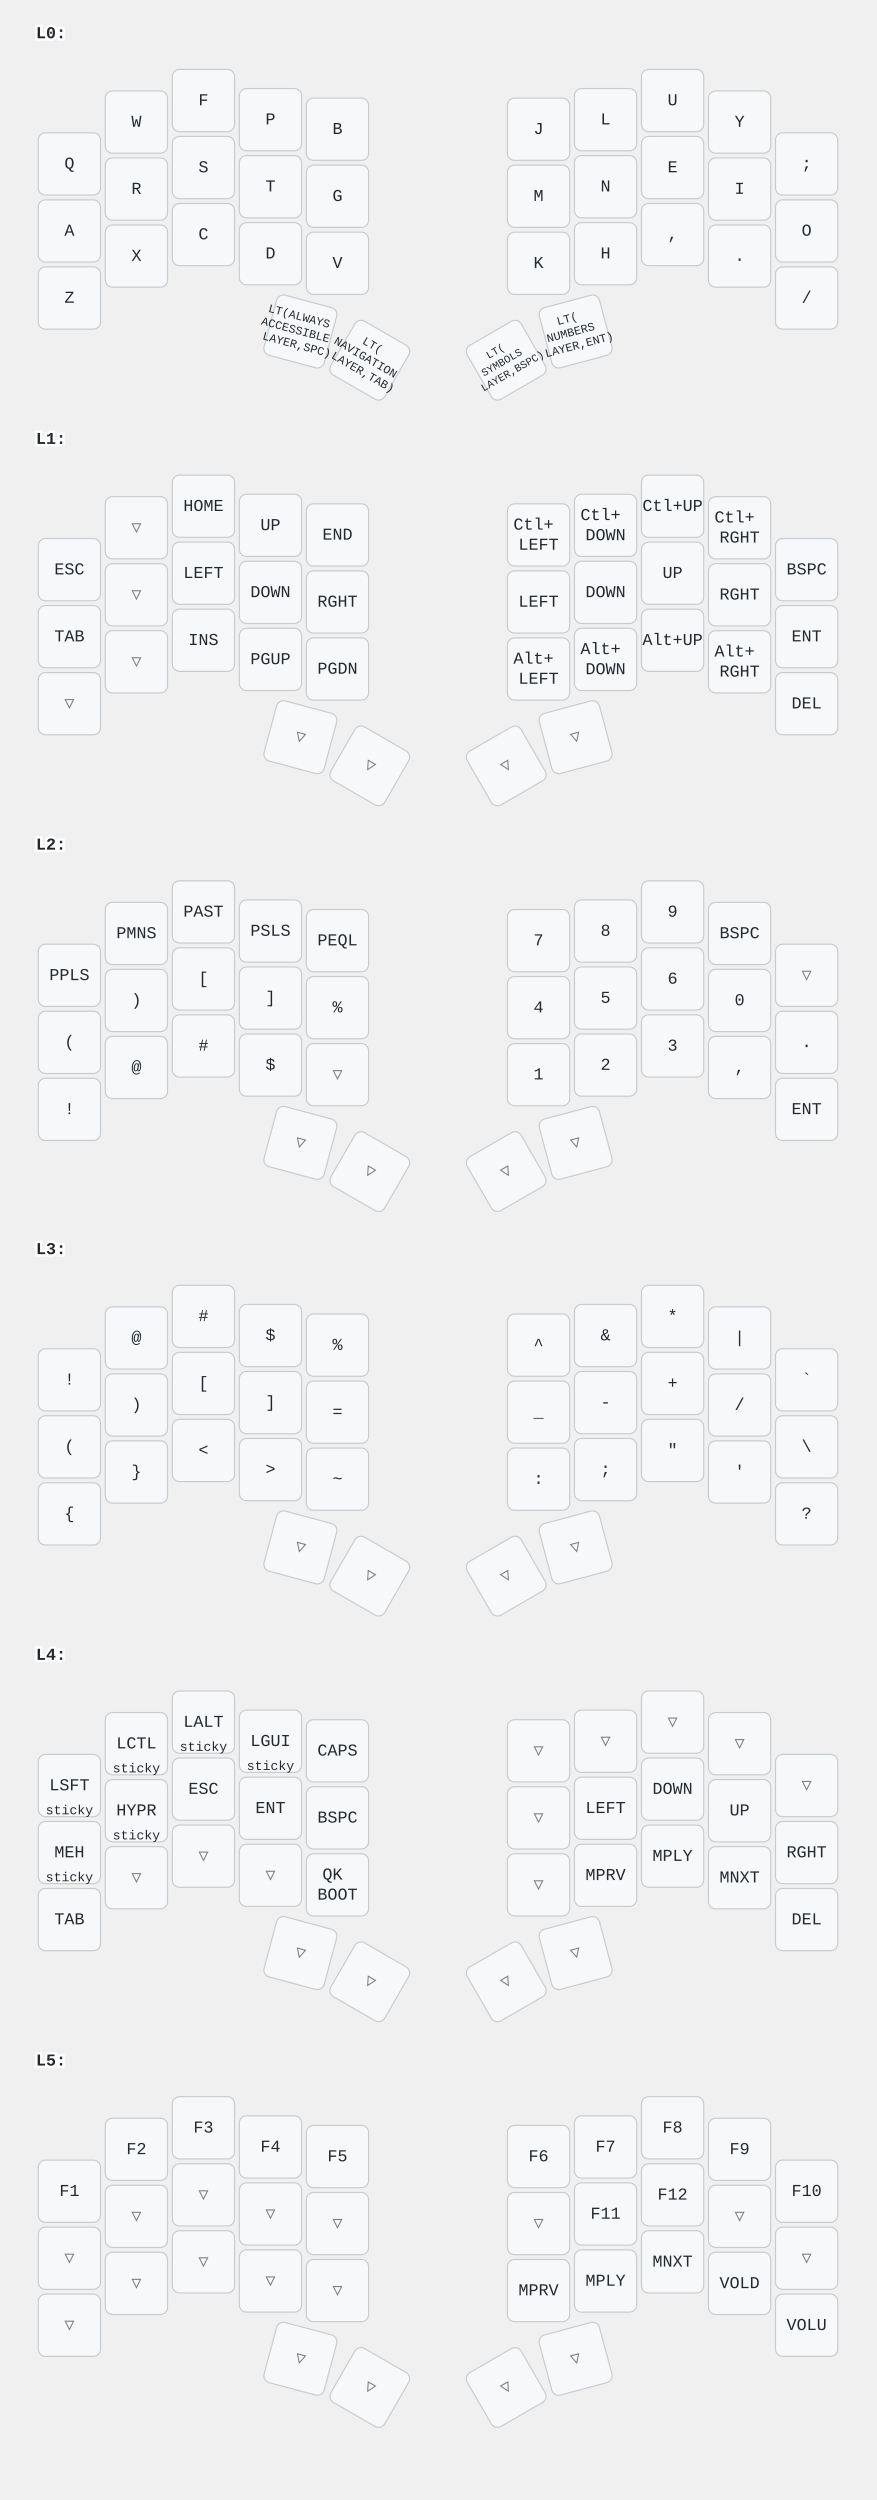
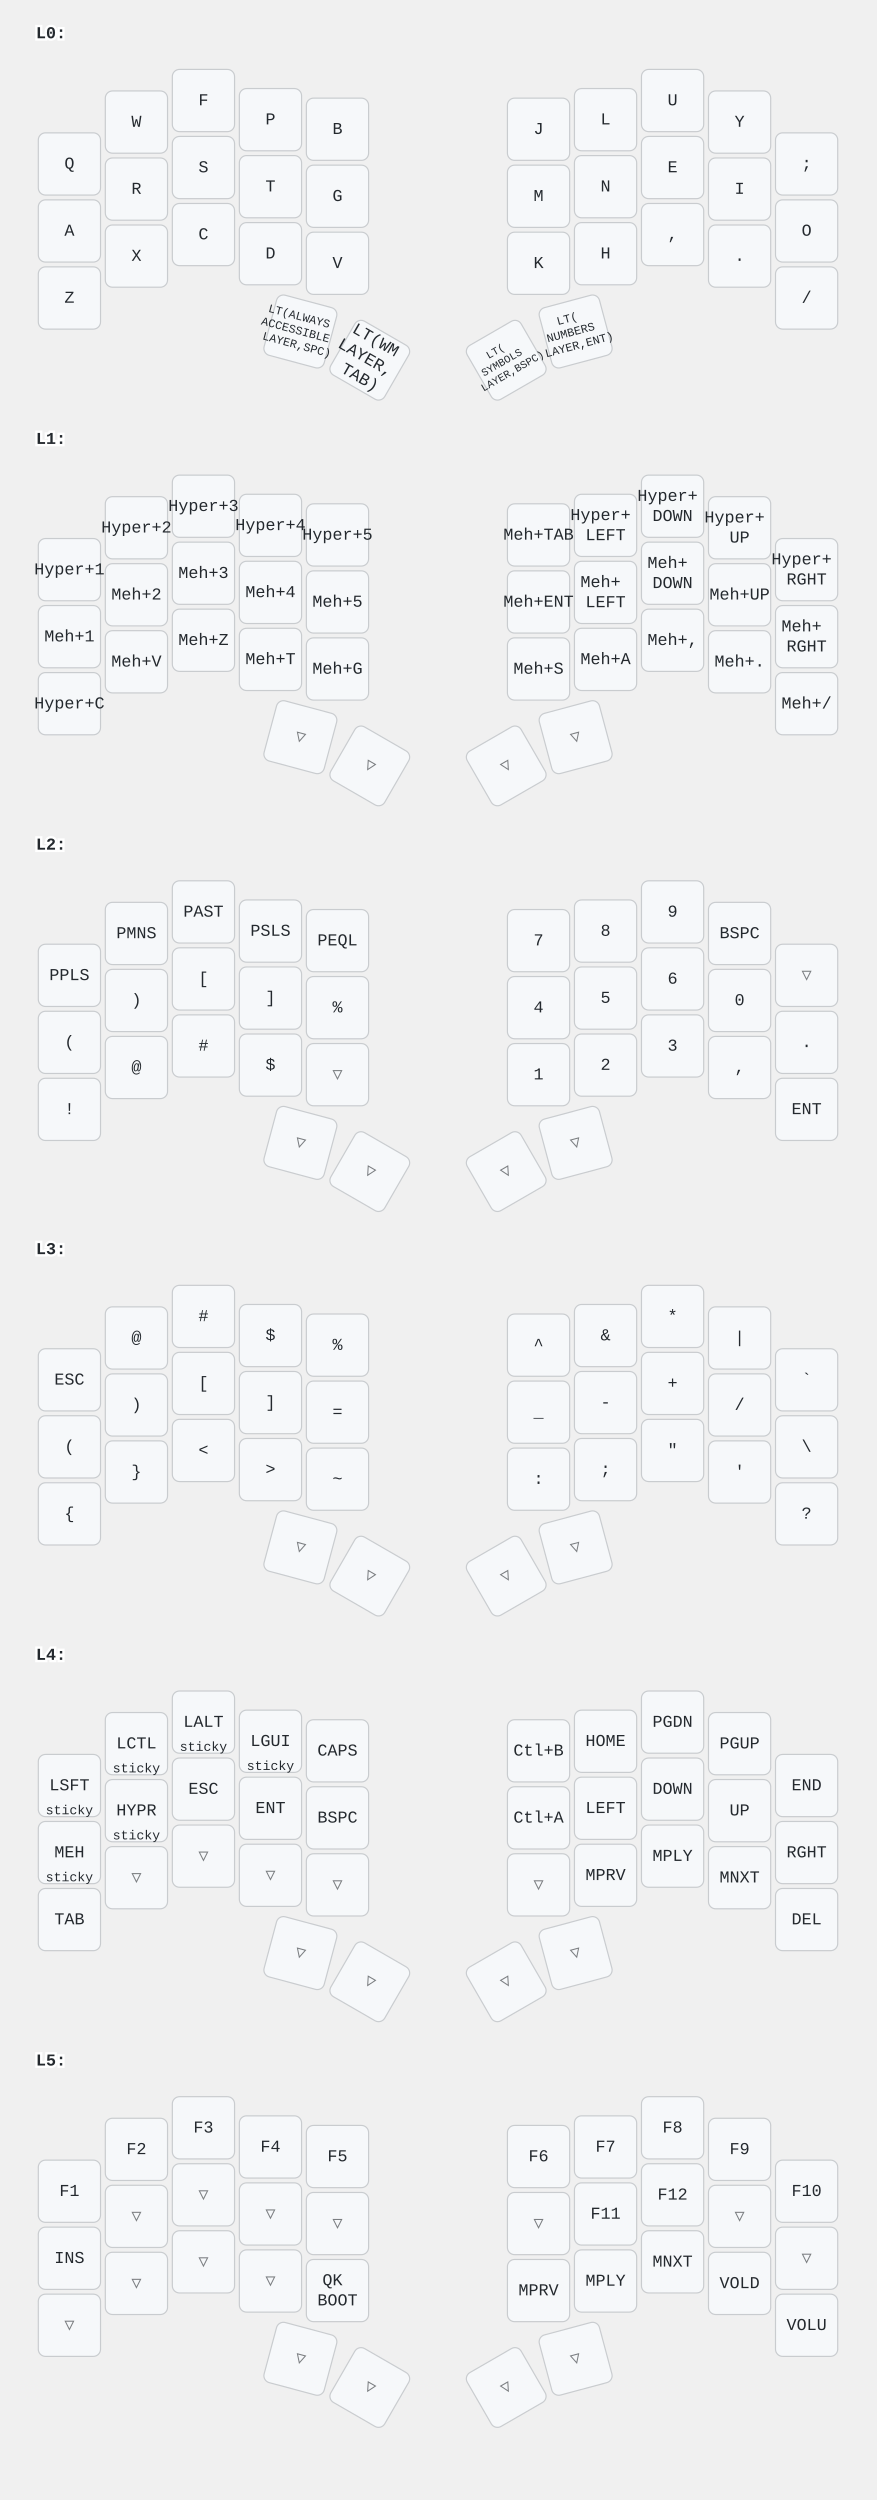
<svg xmlns="http://www.w3.org/2000/svg" width="732" height="2089" viewBox="0 0 732 2089" class="keymap">
  <style>/* inherit to force styles through use tags */
svg path {
    fill: inherit;
}

/* font and background color specifications */
svg.keymap {
    font-family: SFMono-Regular,Consolas,Liberation Mono,Menlo,monospace;
    font-size: 14px;
    font-kerning: normal;
    text-rendering: optimizeLegibility;
    fill: #24292e;
}

/* default key styling */
rect.key {
    fill: #f6f8fa;
}

rect.key, rect.combo {
    stroke: #c9cccf;
    stroke-width: 1;
}

/* default key side styling, only used is draw_key_sides is set */
rect.side {
    filter: brightness(90%);
}

/* color accent for combo boxes */
rect.combo, rect.combo-separate {
    fill: #cdf;
}

/* color accent for held keys */
rect.held, rect.combo.held {
    fill: #fdd;
}

/* color accent for ghost (optional) keys */
rect.ghost, rect.combo.ghost {
    stroke-dasharray: 4, 4;
    stroke-width: 2;
}

text {
    text-anchor: middle;
    dominant-baseline: middle;
}

/* styling for layer labels */
text.label {
    font-weight: bold;
    text-anchor: start;
    stroke: white;
    stroke-width: 4;
    paint-order: stroke;
}

/* styling for optional footer */
text.footer {
    text-anchor: end;
    dominant-baseline: auto;
    stroke: white;
    stroke-width: 4;
    paint-order: stroke;
}

/* styling for combo tap, and key non-tap label text */
text.combo, text.hold, text.shifted, text.left, text.right {
    font-size: 11px;
}

text.hold {
    text-anchor: middle;
    dominant-baseline: auto;
}

text.shifted {
    text-anchor: middle;
    dominant-baseline: hanging;
}

text.left {
    text-anchor: start;
}

text.right {
    text-anchor: end;
}

text.layer-activator {
    text-decoration: underline;
}

/* styling for hold/shifted label text in combo box */
text.combo.hold, text.combo.shifted, text.combo.left, text.combo.right {
    font-size: 8px;
}

/* lighter symbol for transparent keys */
text.trans {
    fill: #7b7e81;
}

/* styling for combo dendrons */
path.combo {
    stroke-width: 1;
    stroke: gray;
    fill: none;
}

/* Start Tabler Icons Cleanup */
/* cannot use height/width with glyphs */
.icon-tabler &gt; path {
    fill: inherit;
    stroke: inherit;
    stroke-width: 2;
}
/* hide tabler's default box */
.icon-tabler &gt; path[stroke="none"][fill="none"] {
    visibility: hidden;
}
/* End Tabler Icons Cleanup */
</style>
  <g transform="translate(30, 0)" class="layer-L0">
    <text x="0" y="28" class="label" id="L0">L0:</text>
    <g transform="translate(0, 56)">
      <g transform="translate(28, 81)" class="key keypos-0">
        <rect rx="6" ry="6" x="-26" y="-26" width="52" height="52" class="key" />
        <text x="0" y="0" class="key tap">Q</text>
      </g>
      <g transform="translate(84, 46)" class="key keypos-1">
        <rect rx="6" ry="6" x="-26" y="-26" width="52" height="52" class="key" />
        <text x="0" y="0" class="key tap">W</text>
      </g>
      <g transform="translate(140, 28)" class="key keypos-2">
        <rect rx="6" ry="6" x="-26" y="-26" width="52" height="52" class="key" />
        <text x="0" y="0" class="key tap">F</text>
      </g>
      <g transform="translate(196, 44)" class="key keypos-3">
        <rect rx="6" ry="6" x="-26" y="-26" width="52" height="52" class="key" />
        <text x="0" y="0" class="key tap">P</text>
      </g>
      <g transform="translate(252, 52)" class="key keypos-4">
        <rect rx="6" ry="6" x="-26" y="-26" width="52" height="52" class="key" />
        <text x="0" y="0" class="key tap">B</text>
      </g>
      <g transform="translate(420, 52)" class="key keypos-5">
        <rect rx="6" ry="6" x="-26" y="-26" width="52" height="52" class="key" />
        <text x="0" y="0" class="key tap">J</text>
      </g>
      <g transform="translate(476, 44)" class="key keypos-6">
        <rect rx="6" ry="6" x="-26" y="-26" width="52" height="52" class="key" />
        <text x="0" y="0" class="key tap">L</text>
      </g>
      <g transform="translate(532, 28)" class="key keypos-7">
        <rect rx="6" ry="6" x="-26" y="-26" width="52" height="52" class="key" />
        <text x="0" y="0" class="key tap">U</text>
      </g>
      <g transform="translate(588, 46)" class="key keypos-8">
        <rect rx="6" ry="6" x="-26" y="-26" width="52" height="52" class="key" />
        <text x="0" y="0" class="key tap">Y</text>
      </g>
      <g transform="translate(644, 81)" class="key keypos-9">
        <rect rx="6" ry="6" x="-26" y="-26" width="52" height="52" class="key" />
        <text x="0" y="0" class="key tap">;</text>
      </g>
      <g transform="translate(28, 137)" class="key keypos-10">
        <rect rx="6" ry="6" x="-26" y="-26" width="52" height="52" class="key" />
        <text x="0" y="0" class="key tap">A</text>
      </g>
      <g transform="translate(84, 102)" class="key keypos-11">
        <rect rx="6" ry="6" x="-26" y="-26" width="52" height="52" class="key" />
        <text x="0" y="0" class="key tap">R</text>
      </g>
      <g transform="translate(140, 84)" class="key keypos-12">
        <rect rx="6" ry="6" x="-26" y="-26" width="52" height="52" class="key" />
        <text x="0" y="0" class="key tap">S</text>
      </g>
      <g transform="translate(196, 100)" class="key keypos-13">
        <rect rx="6" ry="6" x="-26" y="-26" width="52" height="52" class="key" />
        <text x="0" y="0" class="key tap">T</text>
      </g>
      <g transform="translate(252, 108)" class="key keypos-14">
        <rect rx="6" ry="6" x="-26" y="-26" width="52" height="52" class="key" />
        <text x="0" y="0" class="key tap">G</text>
      </g>
      <g transform="translate(420, 108)" class="key keypos-15">
        <rect rx="6" ry="6" x="-26" y="-26" width="52" height="52" class="key" />
        <text x="0" y="0" class="key tap">M</text>
      </g>
      <g transform="translate(476, 100)" class="key keypos-16">
        <rect rx="6" ry="6" x="-26" y="-26" width="52" height="52" class="key" />
        <text x="0" y="0" class="key tap">N</text>
      </g>
      <g transform="translate(532, 84)" class="key keypos-17">
        <rect rx="6" ry="6" x="-26" y="-26" width="52" height="52" class="key" />
        <text x="0" y="0" class="key tap">E</text>
      </g>
      <g transform="translate(588, 102)" class="key keypos-18">
        <rect rx="6" ry="6" x="-26" y="-26" width="52" height="52" class="key" />
        <text x="0" y="0" class="key tap">I</text>
      </g>
      <g transform="translate(644, 137)" class="key keypos-19">
        <rect rx="6" ry="6" x="-26" y="-26" width="52" height="52" class="key" />
        <text x="0" y="0" class="key tap">O</text>
      </g>
      <g transform="translate(28, 193)" class="key keypos-20">
        <rect rx="6" ry="6" x="-26" y="-26" width="52" height="52" class="key" />
        <text x="0" y="0" class="key tap">Z</text>
      </g>
      <g transform="translate(84, 158)" class="key keypos-21">
        <rect rx="6" ry="6" x="-26" y="-26" width="52" height="52" class="key" />
        <text x="0" y="0" class="key tap">X</text>
      </g>
      <g transform="translate(140, 140)" class="key keypos-22">
        <rect rx="6" ry="6" x="-26" y="-26" width="52" height="52" class="key" />
        <text x="0" y="0" class="key tap">C</text>
      </g>
      <g transform="translate(196, 156)" class="key keypos-23">
        <rect rx="6" ry="6" x="-26" y="-26" width="52" height="52" class="key" />
        <text x="0" y="0" class="key tap">D</text>
      </g>
      <g transform="translate(252, 164)" class="key keypos-24">
        <rect rx="6" ry="6" x="-26" y="-26" width="52" height="52" class="key" />
        <text x="0" y="0" class="key tap">V</text>
      </g>
      <g transform="translate(420, 164)" class="key keypos-25">
        <rect rx="6" ry="6" x="-26" y="-26" width="52" height="52" class="key" />
        <text x="0" y="0" class="key tap">K</text>
      </g>
      <g transform="translate(476, 156)" class="key keypos-26">
        <rect rx="6" ry="6" x="-26" y="-26" width="52" height="52" class="key" />
        <text x="0" y="0" class="key tap">H</text>
      </g>
      <g transform="translate(532, 140)" class="key keypos-27">
        <rect rx="6" ry="6" x="-26" y="-26" width="52" height="52" class="key" />
        <text x="0" y="0" class="key tap">,</text>
      </g>
      <g transform="translate(588, 158)" class="key keypos-28">
        <rect rx="6" ry="6" x="-26" y="-26" width="52" height="52" class="key" />
        <text x="0" y="0" class="key tap">.</text>
      </g>
      <g transform="translate(644, 193)" class="key keypos-29">
        <rect rx="6" ry="6" x="-26" y="-26" width="52" height="52" class="key" />
        <text x="0" y="0" class="key tap">/</text>
      </g>
      <g transform="translate(221, 221) rotate(15.0)" class="key keypos-30">
        <rect rx="6" ry="6" x="-26" y="-26" width="52" height="52" class="key" />
        <text x="0" y="0" class="key tap">
          <tspan x="0" dy="-1.2em" style="font-size: 70%">LT(ALWAYS</tspan>
          <tspan x="0" dy="1.2em" style="font-size: 70%">ACCESSIBLE</tspan>
          <tspan x="0" dy="1.2em" style="font-size: 70%">LAYER,SPC)</tspan>
        </text>
      </g>
      <g transform="translate(279, 245) rotate(30.0)" class="key keypos-31">
        <rect rx="6" ry="6" x="-26" y="-26" width="52" height="52" class="key" />
        <text x="0" y="0" class="key tap">
-           <tspan x="0" dy="-1.2em" style="font-size: 70%">LT(</tspan>
-           <tspan x="0" dy="1.2em" style="font-size: 70%">NAVIGATION</tspan>
-           <tspan x="0" dy="1.2em" style="font-size: 70%">LAYER,TAB)</tspan>
+           <tspan x="0" dy="-1.2em">LT(WM</tspan>
+           <tspan x="0" dy="1.2em">LAYER,</tspan>
+           <tspan x="0" dy="1.2em">TAB)</tspan>
        </text>
      </g>
      <g transform="translate(393, 245) rotate(-30.0)" class="key keypos-32">
        <rect rx="6" ry="6" x="-26" y="-26" width="52" height="52" class="key" />
        <text x="0" y="0" class="key tap">
          <tspan x="0" dy="-1.2em" style="font-size: 64%">LT(</tspan>
          <tspan x="0" dy="1.2em" style="font-size: 64%">SYMBOLS</tspan>
          <tspan x="0" dy="1.2em" style="font-size: 64%">LAYER,BSPC)</tspan>
        </text>
      </g>
      <g transform="translate(451, 221) rotate(-15.0)" class="key keypos-33">
        <rect rx="6" ry="6" x="-26" y="-26" width="52" height="52" class="key" />
        <text x="0" y="0" class="key tap">
          <tspan x="0" dy="-1.2em" style="font-size: 70%">LT(</tspan>
          <tspan x="0" dy="1.2em" style="font-size: 70%">NUMBERS</tspan>
          <tspan x="0" dy="1.2em" style="font-size: 70%">LAYER,ENT)</tspan>
        </text>
      </g>
    </g>
  </g>
  <g transform="translate(30, 339)" class="layer-L1">
    <text x="0" y="28" class="label" id="L1">L1:</text>
    <g transform="translate(0, 56)">
      <g transform="translate(28, 81)" class="key keypos-0">
        <rect rx="6" ry="6" x="-26" y="-26" width="52" height="52" class="key" />
-         <text x="0" y="0" class="key tap">ESC</text>
-       </g>
-       <g transform="translate(84, 46)" class="key trans keypos-1">
-         <rect rx="6" ry="6" x="-26" y="-26" width="52" height="52" class="key trans" />
-         <text x="0" y="0" class="key trans tap">▽</text>
+         <text x="0" y="0" class="key tap">Hyper+1</text>
+       </g>
+       <g transform="translate(84, 46)" class="key keypos-1">
+         <rect rx="6" ry="6" x="-26" y="-26" width="52" height="52" class="key" />
+         <text x="0" y="0" class="key tap">Hyper+2</text>
      </g>
      <g transform="translate(140, 28)" class="key keypos-2">
        <rect rx="6" ry="6" x="-26" y="-26" width="52" height="52" class="key" />
-         <text x="0" y="0" class="key tap">HOME</text>
+         <text x="0" y="0" class="key tap">Hyper+3</text>
      </g>
      <g transform="translate(196, 44)" class="key keypos-3">
        <rect rx="6" ry="6" x="-26" y="-26" width="52" height="52" class="key" />
-         <text x="0" y="0" class="key tap">UP</text>
+         <text x="0" y="0" class="key tap">Hyper+4</text>
      </g>
      <g transform="translate(252, 52)" class="key keypos-4">
        <rect rx="6" ry="6" x="-26" y="-26" width="52" height="52" class="key" />
-         <text x="0" y="0" class="key tap">END</text>
+         <text x="0" y="0" class="key tap">Hyper+5</text>
      </g>
      <g transform="translate(420, 52)" class="key keypos-5">
        <rect rx="6" ry="6" x="-26" y="-26" width="52" height="52" class="key" />
-         <text x="0" y="0" class="key tap">
-           <tspan x="0" dy="-0.6em">Ctl+</tspan>
+         <text x="0" y="0" class="key tap">Meh+TAB</text>
+       </g>
+       <g transform="translate(476, 44)" class="key keypos-6">
+         <rect rx="6" ry="6" x="-26" y="-26" width="52" height="52" class="key" />
+         <text x="0" y="0" class="key tap">
+           <tspan x="0" dy="-0.6em">Hyper+</tspan>
          <tspan x="0" dy="1.2em">LEFT</tspan>
        </text>
      </g>
-       <g transform="translate(476, 44)" class="key keypos-6">
-         <rect rx="6" ry="6" x="-26" y="-26" width="52" height="52" class="key" />
-         <text x="0" y="0" class="key tap">
-           <tspan x="0" dy="-0.6em">Ctl+</tspan>
+       <g transform="translate(532, 28)" class="key keypos-7">
+         <rect rx="6" ry="6" x="-26" y="-26" width="52" height="52" class="key" />
+         <text x="0" y="0" class="key tap">
+           <tspan x="0" dy="-0.6em">Hyper+</tspan>
          <tspan x="0" dy="1.2em">DOWN</tspan>
        </text>
      </g>
-       <g transform="translate(532, 28)" class="key keypos-7">
-         <rect rx="6" ry="6" x="-26" y="-26" width="52" height="52" class="key" />
-         <text x="0" y="0" class="key tap">Ctl+UP</text>
-       </g>
      <g transform="translate(588, 46)" class="key keypos-8">
        <rect rx="6" ry="6" x="-26" y="-26" width="52" height="52" class="key" />
        <text x="0" y="0" class="key tap">
-           <tspan x="0" dy="-0.6em">Ctl+</tspan>
+           <tspan x="0" dy="-0.6em">Hyper+</tspan>
+           <tspan x="0" dy="1.2em">UP</tspan>
+         </text>
+       </g>
+       <g transform="translate(644, 81)" class="key keypos-9">
+         <rect rx="6" ry="6" x="-26" y="-26" width="52" height="52" class="key" />
+         <text x="0" y="0" class="key tap">
+           <tspan x="0" dy="-0.6em">Hyper+</tspan>
          <tspan x="0" dy="1.2em">RGHT</tspan>
        </text>
      </g>
-       <g transform="translate(644, 81)" class="key keypos-9">
-         <rect rx="6" ry="6" x="-26" y="-26" width="52" height="52" class="key" />
-         <text x="0" y="0" class="key tap">BSPC</text>
-       </g>
      <g transform="translate(28, 137)" class="key keypos-10">
        <rect rx="6" ry="6" x="-26" y="-26" width="52" height="52" class="key" />
-         <text x="0" y="0" class="key tap">TAB</text>
-       </g>
-       <g transform="translate(84, 102)" class="key trans keypos-11">
-         <rect rx="6" ry="6" x="-26" y="-26" width="52" height="52" class="key trans" />
-         <text x="0" y="0" class="key trans tap">▽</text>
+         <text x="0" y="0" class="key tap">Meh+1</text>
+       </g>
+       <g transform="translate(84, 102)" class="key keypos-11">
+         <rect rx="6" ry="6" x="-26" y="-26" width="52" height="52" class="key" />
+         <text x="0" y="0" class="key tap">Meh+2</text>
      </g>
      <g transform="translate(140, 84)" class="key keypos-12">
        <rect rx="6" ry="6" x="-26" y="-26" width="52" height="52" class="key" />
-         <text x="0" y="0" class="key tap">LEFT</text>
+         <text x="0" y="0" class="key tap">Meh+3</text>
      </g>
      <g transform="translate(196, 100)" class="key keypos-13">
        <rect rx="6" ry="6" x="-26" y="-26" width="52" height="52" class="key" />
-         <text x="0" y="0" class="key tap">DOWN</text>
+         <text x="0" y="0" class="key tap">Meh+4</text>
      </g>
      <g transform="translate(252, 108)" class="key keypos-14">
        <rect rx="6" ry="6" x="-26" y="-26" width="52" height="52" class="key" />
-         <text x="0" y="0" class="key tap">RGHT</text>
+         <text x="0" y="0" class="key tap">Meh+5</text>
      </g>
      <g transform="translate(420, 108)" class="key keypos-15">
        <rect rx="6" ry="6" x="-26" y="-26" width="52" height="52" class="key" />
-         <text x="0" y="0" class="key tap">LEFT</text>
+         <text x="0" y="0" class="key tap">Meh+ENT</text>
      </g>
      <g transform="translate(476, 100)" class="key keypos-16">
        <rect rx="6" ry="6" x="-26" y="-26" width="52" height="52" class="key" />
-         <text x="0" y="0" class="key tap">DOWN</text>
+         <text x="0" y="0" class="key tap">
+           <tspan x="0" dy="-0.6em">Meh+</tspan>
+           <tspan x="0" dy="1.2em">LEFT</tspan>
+         </text>
      </g>
      <g transform="translate(532, 84)" class="key keypos-17">
        <rect rx="6" ry="6" x="-26" y="-26" width="52" height="52" class="key" />
-         <text x="0" y="0" class="key tap">UP</text>
+         <text x="0" y="0" class="key tap">
+           <tspan x="0" dy="-0.6em">Meh+</tspan>
+           <tspan x="0" dy="1.2em">DOWN</tspan>
+         </text>
      </g>
      <g transform="translate(588, 102)" class="key keypos-18">
        <rect rx="6" ry="6" x="-26" y="-26" width="52" height="52" class="key" />
-         <text x="0" y="0" class="key tap">RGHT</text>
+         <text x="0" y="0" class="key tap">Meh+UP</text>
      </g>
      <g transform="translate(644, 137)" class="key keypos-19">
        <rect rx="6" ry="6" x="-26" y="-26" width="52" height="52" class="key" />
-         <text x="0" y="0" class="key tap">ENT</text>
-       </g>
-       <g transform="translate(28, 193)" class="key trans keypos-20">
-         <rect rx="6" ry="6" x="-26" y="-26" width="52" height="52" class="key trans" />
-         <text x="0" y="0" class="key trans tap">▽</text>
-       </g>
-       <g transform="translate(84, 158)" class="key trans keypos-21">
-         <rect rx="6" ry="6" x="-26" y="-26" width="52" height="52" class="key trans" />
-         <text x="0" y="0" class="key trans tap">▽</text>
+         <text x="0" y="0" class="key tap">
+           <tspan x="0" dy="-0.6em">Meh+</tspan>
+           <tspan x="0" dy="1.2em">RGHT</tspan>
+         </text>
+       </g>
+       <g transform="translate(28, 193)" class="key keypos-20">
+         <rect rx="6" ry="6" x="-26" y="-26" width="52" height="52" class="key" />
+         <text x="0" y="0" class="key tap">Hyper+C</text>
+       </g>
+       <g transform="translate(84, 158)" class="key keypos-21">
+         <rect rx="6" ry="6" x="-26" y="-26" width="52" height="52" class="key" />
+         <text x="0" y="0" class="key tap">Meh+V</text>
      </g>
      <g transform="translate(140, 140)" class="key keypos-22">
        <rect rx="6" ry="6" x="-26" y="-26" width="52" height="52" class="key" />
-         <text x="0" y="0" class="key tap">INS</text>
+         <text x="0" y="0" class="key tap">Meh+Z</text>
      </g>
      <g transform="translate(196, 156)" class="key keypos-23">
        <rect rx="6" ry="6" x="-26" y="-26" width="52" height="52" class="key" />
-         <text x="0" y="0" class="key tap">PGUP</text>
+         <text x="0" y="0" class="key tap">Meh+T</text>
      </g>
      <g transform="translate(252, 164)" class="key keypos-24">
        <rect rx="6" ry="6" x="-26" y="-26" width="52" height="52" class="key" />
-         <text x="0" y="0" class="key tap">PGDN</text>
+         <text x="0" y="0" class="key tap">Meh+G</text>
      </g>
      <g transform="translate(420, 164)" class="key keypos-25">
        <rect rx="6" ry="6" x="-26" y="-26" width="52" height="52" class="key" />
-         <text x="0" y="0" class="key tap">
-           <tspan x="0" dy="-0.6em">Alt+</tspan>
-           <tspan x="0" dy="1.2em">LEFT</tspan>
-         </text>
+         <text x="0" y="0" class="key tap">Meh+S</text>
      </g>
      <g transform="translate(476, 156)" class="key keypos-26">
        <rect rx="6" ry="6" x="-26" y="-26" width="52" height="52" class="key" />
-         <text x="0" y="0" class="key tap">
-           <tspan x="0" dy="-0.6em">Alt+</tspan>
-           <tspan x="0" dy="1.2em">DOWN</tspan>
-         </text>
+         <text x="0" y="0" class="key tap">Meh+A</text>
      </g>
      <g transform="translate(532, 140)" class="key keypos-27">
        <rect rx="6" ry="6" x="-26" y="-26" width="52" height="52" class="key" />
-         <text x="0" y="0" class="key tap">Alt+UP</text>
+         <text x="0" y="0" class="key tap">Meh+,</text>
      </g>
      <g transform="translate(588, 158)" class="key keypos-28">
        <rect rx="6" ry="6" x="-26" y="-26" width="52" height="52" class="key" />
-         <text x="0" y="0" class="key tap">
-           <tspan x="0" dy="-0.6em">Alt+</tspan>
-           <tspan x="0" dy="1.2em">RGHT</tspan>
-         </text>
+         <text x="0" y="0" class="key tap">Meh+.</text>
      </g>
      <g transform="translate(644, 193)" class="key keypos-29">
        <rect rx="6" ry="6" x="-26" y="-26" width="52" height="52" class="key" />
-         <text x="0" y="0" class="key tap">DEL</text>
+         <text x="0" y="0" class="key tap">Meh+/</text>
      </g>
      <g transform="translate(221, 221) rotate(15.0)" class="key trans keypos-30">
        <rect rx="6" ry="6" x="-26" y="-26" width="52" height="52" class="key trans" />
        <text x="0" y="0" class="key trans tap">▽</text>
      </g>
      <g transform="translate(279, 245) rotate(30.0)" class="key trans keypos-31">
        <rect rx="6" ry="6" x="-26" y="-26" width="52" height="52" class="key trans" />
        <text x="0" y="0" class="key trans tap">▽</text>
      </g>
      <g transform="translate(393, 245) rotate(-30.0)" class="key trans keypos-32">
        <rect rx="6" ry="6" x="-26" y="-26" width="52" height="52" class="key trans" />
        <text x="0" y="0" class="key trans tap">▽</text>
      </g>
      <g transform="translate(451, 221) rotate(-15.0)" class="key trans keypos-33">
        <rect rx="6" ry="6" x="-26" y="-26" width="52" height="52" class="key trans" />
        <text x="0" y="0" class="key trans tap">▽</text>
      </g>
    </g>
  </g>
  <g transform="translate(30, 678)" class="layer-L2">
    <text x="0" y="28" class="label" id="L2">L2:</text>
    <g transform="translate(0, 56)">
      <g transform="translate(28, 81)" class="key keypos-0">
        <rect rx="6" ry="6" x="-26" y="-26" width="52" height="52" class="key" />
        <text x="0" y="0" class="key tap">PPLS</text>
      </g>
      <g transform="translate(84, 46)" class="key keypos-1">
        <rect rx="6" ry="6" x="-26" y="-26" width="52" height="52" class="key" />
        <text x="0" y="0" class="key tap">PMNS</text>
      </g>
      <g transform="translate(140, 28)" class="key keypos-2">
        <rect rx="6" ry="6" x="-26" y="-26" width="52" height="52" class="key" />
        <text x="0" y="0" class="key tap">PAST</text>
      </g>
      <g transform="translate(196, 44)" class="key keypos-3">
        <rect rx="6" ry="6" x="-26" y="-26" width="52" height="52" class="key" />
        <text x="0" y="0" class="key tap">PSLS</text>
      </g>
      <g transform="translate(252, 52)" class="key keypos-4">
        <rect rx="6" ry="6" x="-26" y="-26" width="52" height="52" class="key" />
        <text x="0" y="0" class="key tap">PEQL</text>
      </g>
      <g transform="translate(420, 52)" class="key keypos-5">
        <rect rx="6" ry="6" x="-26" y="-26" width="52" height="52" class="key" />
        <text x="0" y="0" class="key tap">7</text>
      </g>
      <g transform="translate(476, 44)" class="key keypos-6">
        <rect rx="6" ry="6" x="-26" y="-26" width="52" height="52" class="key" />
        <text x="0" y="0" class="key tap">8</text>
      </g>
      <g transform="translate(532, 28)" class="key keypos-7">
        <rect rx="6" ry="6" x="-26" y="-26" width="52" height="52" class="key" />
        <text x="0" y="0" class="key tap">9</text>
      </g>
      <g transform="translate(588, 46)" class="key keypos-8">
        <rect rx="6" ry="6" x="-26" y="-26" width="52" height="52" class="key" />
        <text x="0" y="0" class="key tap">BSPC</text>
      </g>
      <g transform="translate(644, 81)" class="key trans keypos-9">
        <rect rx="6" ry="6" x="-26" y="-26" width="52" height="52" class="key trans" />
        <text x="0" y="0" class="key trans tap">▽</text>
      </g>
      <g transform="translate(28, 137)" class="key keypos-10">
        <rect rx="6" ry="6" x="-26" y="-26" width="52" height="52" class="key" />
        <text x="0" y="0" class="key tap">(</text>
      </g>
      <g transform="translate(84, 102)" class="key keypos-11">
        <rect rx="6" ry="6" x="-26" y="-26" width="52" height="52" class="key" />
        <text x="0" y="0" class="key tap">)</text>
      </g>
      <g transform="translate(140, 84)" class="key keypos-12">
        <rect rx="6" ry="6" x="-26" y="-26" width="52" height="52" class="key" />
        <text x="0" y="0" class="key tap">[</text>
      </g>
      <g transform="translate(196, 100)" class="key keypos-13">
        <rect rx="6" ry="6" x="-26" y="-26" width="52" height="52" class="key" />
        <text x="0" y="0" class="key tap">]</text>
      </g>
      <g transform="translate(252, 108)" class="key keypos-14">
        <rect rx="6" ry="6" x="-26" y="-26" width="52" height="52" class="key" />
        <text x="0" y="0" class="key tap">%</text>
      </g>
      <g transform="translate(420, 108)" class="key keypos-15">
        <rect rx="6" ry="6" x="-26" y="-26" width="52" height="52" class="key" />
        <text x="0" y="0" class="key tap">4</text>
      </g>
      <g transform="translate(476, 100)" class="key keypos-16">
        <rect rx="6" ry="6" x="-26" y="-26" width="52" height="52" class="key" />
        <text x="0" y="0" class="key tap">5</text>
      </g>
      <g transform="translate(532, 84)" class="key keypos-17">
        <rect rx="6" ry="6" x="-26" y="-26" width="52" height="52" class="key" />
        <text x="0" y="0" class="key tap">6</text>
      </g>
      <g transform="translate(588, 102)" class="key keypos-18">
        <rect rx="6" ry="6" x="-26" y="-26" width="52" height="52" class="key" />
        <text x="0" y="0" class="key tap">0</text>
      </g>
      <g transform="translate(644, 137)" class="key keypos-19">
        <rect rx="6" ry="6" x="-26" y="-26" width="52" height="52" class="key" />
        <text x="0" y="0" class="key tap">.</text>
      </g>
      <g transform="translate(28, 193)" class="key keypos-20">
        <rect rx="6" ry="6" x="-26" y="-26" width="52" height="52" class="key" />
        <text x="0" y="0" class="key tap">!</text>
      </g>
      <g transform="translate(84, 158)" class="key keypos-21">
        <rect rx="6" ry="6" x="-26" y="-26" width="52" height="52" class="key" />
        <text x="0" y="0" class="key tap">@</text>
      </g>
      <g transform="translate(140, 140)" class="key keypos-22">
        <rect rx="6" ry="6" x="-26" y="-26" width="52" height="52" class="key" />
        <text x="0" y="0" class="key tap">#</text>
      </g>
      <g transform="translate(196, 156)" class="key keypos-23">
        <rect rx="6" ry="6" x="-26" y="-26" width="52" height="52" class="key" />
        <text x="0" y="0" class="key tap">$</text>
      </g>
      <g transform="translate(252, 164)" class="key trans keypos-24">
        <rect rx="6" ry="6" x="-26" y="-26" width="52" height="52" class="key trans" />
        <text x="0" y="0" class="key trans tap">▽</text>
      </g>
      <g transform="translate(420, 164)" class="key keypos-25">
        <rect rx="6" ry="6" x="-26" y="-26" width="52" height="52" class="key" />
        <text x="0" y="0" class="key tap">1</text>
      </g>
      <g transform="translate(476, 156)" class="key keypos-26">
        <rect rx="6" ry="6" x="-26" y="-26" width="52" height="52" class="key" />
        <text x="0" y="0" class="key tap">2</text>
      </g>
      <g transform="translate(532, 140)" class="key keypos-27">
        <rect rx="6" ry="6" x="-26" y="-26" width="52" height="52" class="key" />
        <text x="0" y="0" class="key tap">3</text>
      </g>
      <g transform="translate(588, 158)" class="key keypos-28">
        <rect rx="6" ry="6" x="-26" y="-26" width="52" height="52" class="key" />
        <text x="0" y="0" class="key tap">,</text>
      </g>
      <g transform="translate(644, 193)" class="key keypos-29">
        <rect rx="6" ry="6" x="-26" y="-26" width="52" height="52" class="key" />
        <text x="0" y="0" class="key tap">ENT</text>
      </g>
      <g transform="translate(221, 221) rotate(15.0)" class="key trans keypos-30">
        <rect rx="6" ry="6" x="-26" y="-26" width="52" height="52" class="key trans" />
        <text x="0" y="0" class="key trans tap">▽</text>
      </g>
      <g transform="translate(279, 245) rotate(30.0)" class="key trans keypos-31">
        <rect rx="6" ry="6" x="-26" y="-26" width="52" height="52" class="key trans" />
        <text x="0" y="0" class="key trans tap">▽</text>
      </g>
      <g transform="translate(393, 245) rotate(-30.0)" class="key trans keypos-32">
        <rect rx="6" ry="6" x="-26" y="-26" width="52" height="52" class="key trans" />
        <text x="0" y="0" class="key trans tap">▽</text>
      </g>
      <g transform="translate(451, 221) rotate(-15.0)" class="key trans keypos-33">
        <rect rx="6" ry="6" x="-26" y="-26" width="52" height="52" class="key trans" />
        <text x="0" y="0" class="key trans tap">▽</text>
      </g>
    </g>
  </g>
  <g transform="translate(30, 1016)" class="layer-L3">
    <text x="0" y="28" class="label" id="L3">L3:</text>
    <g transform="translate(0, 56)">
      <g transform="translate(28, 81)" class="key keypos-0">
        <rect rx="6" ry="6" x="-26" y="-26" width="52" height="52" class="key" />
-         <text x="0" y="0" class="key tap">!</text>
+         <text x="0" y="0" class="key tap">ESC</text>
      </g>
      <g transform="translate(84, 46)" class="key keypos-1">
        <rect rx="6" ry="6" x="-26" y="-26" width="52" height="52" class="key" />
        <text x="0" y="0" class="key tap">@</text>
      </g>
      <g transform="translate(140, 28)" class="key keypos-2">
        <rect rx="6" ry="6" x="-26" y="-26" width="52" height="52" class="key" />
        <text x="0" y="0" class="key tap">#</text>
      </g>
      <g transform="translate(196, 44)" class="key keypos-3">
        <rect rx="6" ry="6" x="-26" y="-26" width="52" height="52" class="key" />
        <text x="0" y="0" class="key tap">$</text>
      </g>
      <g transform="translate(252, 52)" class="key keypos-4">
        <rect rx="6" ry="6" x="-26" y="-26" width="52" height="52" class="key" />
        <text x="0" y="0" class="key tap">%</text>
      </g>
      <g transform="translate(420, 52)" class="key keypos-5">
        <rect rx="6" ry="6" x="-26" y="-26" width="52" height="52" class="key" />
        <text x="0" y="0" class="key tap">^</text>
      </g>
      <g transform="translate(476, 44)" class="key keypos-6">
        <rect rx="6" ry="6" x="-26" y="-26" width="52" height="52" class="key" />
        <text x="0" y="0" class="key tap">&amp;</text>
      </g>
      <g transform="translate(532, 28)" class="key keypos-7">
        <rect rx="6" ry="6" x="-26" y="-26" width="52" height="52" class="key" />
        <text x="0" y="0" class="key tap">*</text>
      </g>
      <g transform="translate(588, 46)" class="key keypos-8">
        <rect rx="6" ry="6" x="-26" y="-26" width="52" height="52" class="key" />
        <text x="0" y="0" class="key tap">|</text>
      </g>
      <g transform="translate(644, 81)" class="key keypos-9">
        <rect rx="6" ry="6" x="-26" y="-26" width="52" height="52" class="key" />
        <text x="0" y="0" class="key tap">`</text>
      </g>
      <g transform="translate(28, 137)" class="key keypos-10">
        <rect rx="6" ry="6" x="-26" y="-26" width="52" height="52" class="key" />
        <text x="0" y="0" class="key tap">(</text>
      </g>
      <g transform="translate(84, 102)" class="key keypos-11">
        <rect rx="6" ry="6" x="-26" y="-26" width="52" height="52" class="key" />
        <text x="0" y="0" class="key tap">)</text>
      </g>
      <g transform="translate(140, 84)" class="key keypos-12">
        <rect rx="6" ry="6" x="-26" y="-26" width="52" height="52" class="key" />
        <text x="0" y="0" class="key tap">[</text>
      </g>
      <g transform="translate(196, 100)" class="key keypos-13">
        <rect rx="6" ry="6" x="-26" y="-26" width="52" height="52" class="key" />
        <text x="0" y="0" class="key tap">]</text>
      </g>
      <g transform="translate(252, 108)" class="key keypos-14">
        <rect rx="6" ry="6" x="-26" y="-26" width="52" height="52" class="key" />
        <text x="0" y="0" class="key tap">=</text>
      </g>
      <g transform="translate(420, 108)" class="key keypos-15">
        <rect rx="6" ry="6" x="-26" y="-26" width="52" height="52" class="key" />
        <text x="0" y="0" class="key tap">_</text>
      </g>
      <g transform="translate(476, 100)" class="key keypos-16">
        <rect rx="6" ry="6" x="-26" y="-26" width="52" height="52" class="key" />
        <text x="0" y="0" class="key tap">-</text>
      </g>
      <g transform="translate(532, 84)" class="key keypos-17">
        <rect rx="6" ry="6" x="-26" y="-26" width="52" height="52" class="key" />
        <text x="0" y="0" class="key tap">+</text>
      </g>
      <g transform="translate(588, 102)" class="key keypos-18">
        <rect rx="6" ry="6" x="-26" y="-26" width="52" height="52" class="key" />
        <text x="0" y="0" class="key tap">/</text>
      </g>
      <g transform="translate(644, 137)" class="key keypos-19">
        <rect rx="6" ry="6" x="-26" y="-26" width="52" height="52" class="key" />
        <text x="0" y="0" class="key tap">\</text>
      </g>
      <g transform="translate(28, 193)" class="key keypos-20">
        <rect rx="6" ry="6" x="-26" y="-26" width="52" height="52" class="key" />
        <text x="0" y="0" class="key tap">{</text>
      </g>
      <g transform="translate(84, 158)" class="key keypos-21">
        <rect rx="6" ry="6" x="-26" y="-26" width="52" height="52" class="key" />
        <text x="0" y="0" class="key tap">}</text>
      </g>
      <g transform="translate(140, 140)" class="key keypos-22">
        <rect rx="6" ry="6" x="-26" y="-26" width="52" height="52" class="key" />
        <text x="0" y="0" class="key tap">&lt;</text>
      </g>
      <g transform="translate(196, 156)" class="key keypos-23">
        <rect rx="6" ry="6" x="-26" y="-26" width="52" height="52" class="key" />
        <text x="0" y="0" class="key tap">&gt;</text>
      </g>
      <g transform="translate(252, 164)" class="key keypos-24">
        <rect rx="6" ry="6" x="-26" y="-26" width="52" height="52" class="key" />
        <text x="0" y="0" class="key tap">~</text>
      </g>
      <g transform="translate(420, 164)" class="key keypos-25">
        <rect rx="6" ry="6" x="-26" y="-26" width="52" height="52" class="key" />
        <text x="0" y="0" class="key tap">:</text>
      </g>
      <g transform="translate(476, 156)" class="key keypos-26">
        <rect rx="6" ry="6" x="-26" y="-26" width="52" height="52" class="key" />
        <text x="0" y="0" class="key tap">;</text>
      </g>
      <g transform="translate(532, 140)" class="key keypos-27">
        <rect rx="6" ry="6" x="-26" y="-26" width="52" height="52" class="key" />
        <text x="0" y="0" class="key tap">"</text>
      </g>
      <g transform="translate(588, 158)" class="key keypos-28">
        <rect rx="6" ry="6" x="-26" y="-26" width="52" height="52" class="key" />
        <text x="0" y="0" class="key tap">'</text>
      </g>
      <g transform="translate(644, 193)" class="key keypos-29">
        <rect rx="6" ry="6" x="-26" y="-26" width="52" height="52" class="key" />
        <text x="0" y="0" class="key tap">?</text>
      </g>
      <g transform="translate(221, 221) rotate(15.0)" class="key trans keypos-30">
        <rect rx="6" ry="6" x="-26" y="-26" width="52" height="52" class="key trans" />
        <text x="0" y="0" class="key trans tap">▽</text>
      </g>
      <g transform="translate(279, 245) rotate(30.0)" class="key trans keypos-31">
        <rect rx="6" ry="6" x="-26" y="-26" width="52" height="52" class="key trans" />
        <text x="0" y="0" class="key trans tap">▽</text>
      </g>
      <g transform="translate(393, 245) rotate(-30.0)" class="key trans keypos-32">
        <rect rx="6" ry="6" x="-26" y="-26" width="52" height="52" class="key trans" />
        <text x="0" y="0" class="key trans tap">▽</text>
      </g>
      <g transform="translate(451, 221) rotate(-15.0)" class="key trans keypos-33">
        <rect rx="6" ry="6" x="-26" y="-26" width="52" height="52" class="key trans" />
        <text x="0" y="0" class="key trans tap">▽</text>
      </g>
    </g>
  </g>
  <g transform="translate(30, 1355)" class="layer-L4">
    <text x="0" y="28" class="label" id="L4">L4:</text>
    <g transform="translate(0, 56)">
      <g transform="translate(28, 81)" class="key keypos-0">
        <rect rx="6" ry="6" x="-26" y="-26" width="52" height="52" class="key" />
        <text x="0" y="0" class="key tap">LSFT</text>
        <text x="0" y="24" class="key hold">sticky</text>
      </g>
      <g transform="translate(84, 46)" class="key keypos-1">
        <rect rx="6" ry="6" x="-26" y="-26" width="52" height="52" class="key" />
        <text x="0" y="0" class="key tap">LCTL</text>
        <text x="0" y="24" class="key hold">sticky</text>
      </g>
      <g transform="translate(140, 28)" class="key keypos-2">
        <rect rx="6" ry="6" x="-26" y="-26" width="52" height="52" class="key" />
        <text x="0" y="0" class="key tap">LALT</text>
        <text x="0" y="24" class="key hold">sticky</text>
      </g>
      <g transform="translate(196, 44)" class="key keypos-3">
        <rect rx="6" ry="6" x="-26" y="-26" width="52" height="52" class="key" />
        <text x="0" y="0" class="key tap">LGUI</text>
        <text x="0" y="24" class="key hold">sticky</text>
      </g>
      <g transform="translate(252, 52)" class="key keypos-4">
        <rect rx="6" ry="6" x="-26" y="-26" width="52" height="52" class="key" />
        <text x="0" y="0" class="key tap">CAPS</text>
      </g>
-       <g transform="translate(420, 52)" class="key trans keypos-5">
-         <rect rx="6" ry="6" x="-26" y="-26" width="52" height="52" class="key trans" />
-         <text x="0" y="0" class="key trans tap">▽</text>
-       </g>
-       <g transform="translate(476, 44)" class="key trans keypos-6">
-         <rect rx="6" ry="6" x="-26" y="-26" width="52" height="52" class="key trans" />
-         <text x="0" y="0" class="key trans tap">▽</text>
-       </g>
-       <g transform="translate(532, 28)" class="key trans keypos-7">
-         <rect rx="6" ry="6" x="-26" y="-26" width="52" height="52" class="key trans" />
-         <text x="0" y="0" class="key trans tap">▽</text>
-       </g>
-       <g transform="translate(588, 46)" class="key trans keypos-8">
-         <rect rx="6" ry="6" x="-26" y="-26" width="52" height="52" class="key trans" />
-         <text x="0" y="0" class="key trans tap">▽</text>
-       </g>
-       <g transform="translate(644, 81)" class="key trans keypos-9">
-         <rect rx="6" ry="6" x="-26" y="-26" width="52" height="52" class="key trans" />
-         <text x="0" y="0" class="key trans tap">▽</text>
+       <g transform="translate(420, 52)" class="key keypos-5">
+         <rect rx="6" ry="6" x="-26" y="-26" width="52" height="52" class="key" />
+         <text x="0" y="0" class="key tap">Ctl+B</text>
+       </g>
+       <g transform="translate(476, 44)" class="key keypos-6">
+         <rect rx="6" ry="6" x="-26" y="-26" width="52" height="52" class="key" />
+         <text x="0" y="0" class="key tap">HOME</text>
+       </g>
+       <g transform="translate(532, 28)" class="key keypos-7">
+         <rect rx="6" ry="6" x="-26" y="-26" width="52" height="52" class="key" />
+         <text x="0" y="0" class="key tap">PGDN</text>
+       </g>
+       <g transform="translate(588, 46)" class="key keypos-8">
+         <rect rx="6" ry="6" x="-26" y="-26" width="52" height="52" class="key" />
+         <text x="0" y="0" class="key tap">PGUP</text>
+       </g>
+       <g transform="translate(644, 81)" class="key keypos-9">
+         <rect rx="6" ry="6" x="-26" y="-26" width="52" height="52" class="key" />
+         <text x="0" y="0" class="key tap">END</text>
      </g>
      <g transform="translate(28, 137)" class="key keypos-10">
        <rect rx="6" ry="6" x="-26" y="-26" width="52" height="52" class="key" />
        <text x="0" y="0" class="key tap">MEH</text>
        <text x="0" y="24" class="key hold">sticky</text>
      </g>
      <g transform="translate(84, 102)" class="key keypos-11">
        <rect rx="6" ry="6" x="-26" y="-26" width="52" height="52" class="key" />
        <text x="0" y="0" class="key tap">HYPR</text>
        <text x="0" y="24" class="key hold">sticky</text>
      </g>
      <g transform="translate(140, 84)" class="key keypos-12">
        <rect rx="6" ry="6" x="-26" y="-26" width="52" height="52" class="key" />
        <text x="0" y="0" class="key tap">ESC</text>
      </g>
      <g transform="translate(196, 100)" class="key keypos-13">
        <rect rx="6" ry="6" x="-26" y="-26" width="52" height="52" class="key" />
        <text x="0" y="0" class="key tap">ENT</text>
      </g>
      <g transform="translate(252, 108)" class="key keypos-14">
        <rect rx="6" ry="6" x="-26" y="-26" width="52" height="52" class="key" />
        <text x="0" y="0" class="key tap">BSPC</text>
      </g>
-       <g transform="translate(420, 108)" class="key trans keypos-15">
-         <rect rx="6" ry="6" x="-26" y="-26" width="52" height="52" class="key trans" />
-         <text x="0" y="0" class="key trans tap">▽</text>
+       <g transform="translate(420, 108)" class="key keypos-15">
+         <rect rx="6" ry="6" x="-26" y="-26" width="52" height="52" class="key" />
+         <text x="0" y="0" class="key tap">Ctl+A</text>
      </g>
      <g transform="translate(476, 100)" class="key keypos-16">
        <rect rx="6" ry="6" x="-26" y="-26" width="52" height="52" class="key" />
        <text x="0" y="0" class="key tap">LEFT</text>
      </g>
      <g transform="translate(532, 84)" class="key keypos-17">
        <rect rx="6" ry="6" x="-26" y="-26" width="52" height="52" class="key" />
        <text x="0" y="0" class="key tap">DOWN</text>
      </g>
      <g transform="translate(588, 102)" class="key keypos-18">
        <rect rx="6" ry="6" x="-26" y="-26" width="52" height="52" class="key" />
        <text x="0" y="0" class="key tap">UP</text>
      </g>
      <g transform="translate(644, 137)" class="key keypos-19">
        <rect rx="6" ry="6" x="-26" y="-26" width="52" height="52" class="key" />
        <text x="0" y="0" class="key tap">RGHT</text>
      </g>
      <g transform="translate(28, 193)" class="key keypos-20">
        <rect rx="6" ry="6" x="-26" y="-26" width="52" height="52" class="key" />
        <text x="0" y="0" class="key tap">TAB</text>
      </g>
      <g transform="translate(84, 158)" class="key trans keypos-21">
        <rect rx="6" ry="6" x="-26" y="-26" width="52" height="52" class="key trans" />
        <text x="0" y="0" class="key trans tap">▽</text>
      </g>
      <g transform="translate(140, 140)" class="key trans keypos-22">
        <rect rx="6" ry="6" x="-26" y="-26" width="52" height="52" class="key trans" />
        <text x="0" y="0" class="key trans tap">▽</text>
      </g>
      <g transform="translate(196, 156)" class="key trans keypos-23">
        <rect rx="6" ry="6" x="-26" y="-26" width="52" height="52" class="key trans" />
        <text x="0" y="0" class="key trans tap">▽</text>
      </g>
-       <g transform="translate(252, 164)" class="key keypos-24">
-         <rect rx="6" ry="6" x="-26" y="-26" width="52" height="52" class="key" />
-         <text x="0" y="0" class="key tap">
-           <tspan x="0" dy="-0.6em">QK</tspan>
-           <tspan x="0" dy="1.2em">BOOT</tspan>
-         </text>
+       <g transform="translate(252, 164)" class="key trans keypos-24">
+         <rect rx="6" ry="6" x="-26" y="-26" width="52" height="52" class="key trans" />
+         <text x="0" y="0" class="key trans tap">▽</text>
      </g>
      <g transform="translate(420, 164)" class="key trans keypos-25">
        <rect rx="6" ry="6" x="-26" y="-26" width="52" height="52" class="key trans" />
        <text x="0" y="0" class="key trans tap">▽</text>
      </g>
      <g transform="translate(476, 156)" class="key keypos-26">
        <rect rx="6" ry="6" x="-26" y="-26" width="52" height="52" class="key" />
        <text x="0" y="0" class="key tap">MPRV</text>
      </g>
      <g transform="translate(532, 140)" class="key keypos-27">
        <rect rx="6" ry="6" x="-26" y="-26" width="52" height="52" class="key" />
        <text x="0" y="0" class="key tap">MPLY</text>
      </g>
      <g transform="translate(588, 158)" class="key keypos-28">
        <rect rx="6" ry="6" x="-26" y="-26" width="52" height="52" class="key" />
        <text x="0" y="0" class="key tap">MNXT</text>
      </g>
      <g transform="translate(644, 193)" class="key keypos-29">
        <rect rx="6" ry="6" x="-26" y="-26" width="52" height="52" class="key" />
        <text x="0" y="0" class="key tap">DEL</text>
      </g>
      <g transform="translate(221, 221) rotate(15.0)" class="key trans keypos-30">
        <rect rx="6" ry="6" x="-26" y="-26" width="52" height="52" class="key trans" />
        <text x="0" y="0" class="key trans tap">▽</text>
      </g>
      <g transform="translate(279, 245) rotate(30.0)" class="key trans keypos-31">
        <rect rx="6" ry="6" x="-26" y="-26" width="52" height="52" class="key trans" />
        <text x="0" y="0" class="key trans tap">▽</text>
      </g>
      <g transform="translate(393, 245) rotate(-30.0)" class="key trans keypos-32">
        <rect rx="6" ry="6" x="-26" y="-26" width="52" height="52" class="key trans" />
        <text x="0" y="0" class="key trans tap">▽</text>
      </g>
      <g transform="translate(451, 221) rotate(-15.0)" class="key trans keypos-33">
        <rect rx="6" ry="6" x="-26" y="-26" width="52" height="52" class="key trans" />
        <text x="0" y="0" class="key trans tap">▽</text>
      </g>
    </g>
  </g>
  <g transform="translate(30, 1694)" class="layer-L5">
    <text x="0" y="28" class="label" id="L5">L5:</text>
    <g transform="translate(0, 56)">
      <g transform="translate(28, 81)" class="key keypos-0">
        <rect rx="6" ry="6" x="-26" y="-26" width="52" height="52" class="key" />
        <text x="0" y="0" class="key tap">F1</text>
      </g>
      <g transform="translate(84, 46)" class="key keypos-1">
        <rect rx="6" ry="6" x="-26" y="-26" width="52" height="52" class="key" />
        <text x="0" y="0" class="key tap">F2</text>
      </g>
      <g transform="translate(140, 28)" class="key keypos-2">
        <rect rx="6" ry="6" x="-26" y="-26" width="52" height="52" class="key" />
        <text x="0" y="0" class="key tap">F3</text>
      </g>
      <g transform="translate(196, 44)" class="key keypos-3">
        <rect rx="6" ry="6" x="-26" y="-26" width="52" height="52" class="key" />
        <text x="0" y="0" class="key tap">F4</text>
      </g>
      <g transform="translate(252, 52)" class="key keypos-4">
        <rect rx="6" ry="6" x="-26" y="-26" width="52" height="52" class="key" />
        <text x="0" y="0" class="key tap">F5</text>
      </g>
      <g transform="translate(420, 52)" class="key keypos-5">
        <rect rx="6" ry="6" x="-26" y="-26" width="52" height="52" class="key" />
        <text x="0" y="0" class="key tap">F6</text>
      </g>
      <g transform="translate(476, 44)" class="key keypos-6">
        <rect rx="6" ry="6" x="-26" y="-26" width="52" height="52" class="key" />
        <text x="0" y="0" class="key tap">F7</text>
      </g>
      <g transform="translate(532, 28)" class="key keypos-7">
        <rect rx="6" ry="6" x="-26" y="-26" width="52" height="52" class="key" />
        <text x="0" y="0" class="key tap">F8</text>
      </g>
      <g transform="translate(588, 46)" class="key keypos-8">
        <rect rx="6" ry="6" x="-26" y="-26" width="52" height="52" class="key" />
        <text x="0" y="0" class="key tap">F9</text>
      </g>
      <g transform="translate(644, 81)" class="key keypos-9">
        <rect rx="6" ry="6" x="-26" y="-26" width="52" height="52" class="key" />
        <text x="0" y="0" class="key tap">F10</text>
      </g>
-       <g transform="translate(28, 137)" class="key trans keypos-10">
-         <rect rx="6" ry="6" x="-26" y="-26" width="52" height="52" class="key trans" />
-         <text x="0" y="0" class="key trans tap">▽</text>
+       <g transform="translate(28, 137)" class="key keypos-10">
+         <rect rx="6" ry="6" x="-26" y="-26" width="52" height="52" class="key" />
+         <text x="0" y="0" class="key tap">INS</text>
      </g>
      <g transform="translate(84, 102)" class="key trans keypos-11">
        <rect rx="6" ry="6" x="-26" y="-26" width="52" height="52" class="key trans" />
        <text x="0" y="0" class="key trans tap">▽</text>
      </g>
      <g transform="translate(140, 84)" class="key trans keypos-12">
        <rect rx="6" ry="6" x="-26" y="-26" width="52" height="52" class="key trans" />
        <text x="0" y="0" class="key trans tap">▽</text>
      </g>
      <g transform="translate(196, 100)" class="key trans keypos-13">
        <rect rx="6" ry="6" x="-26" y="-26" width="52" height="52" class="key trans" />
        <text x="0" y="0" class="key trans tap">▽</text>
      </g>
      <g transform="translate(252, 108)" class="key trans keypos-14">
        <rect rx="6" ry="6" x="-26" y="-26" width="52" height="52" class="key trans" />
        <text x="0" y="0" class="key trans tap">▽</text>
      </g>
      <g transform="translate(420, 108)" class="key trans keypos-15">
        <rect rx="6" ry="6" x="-26" y="-26" width="52" height="52" class="key trans" />
        <text x="0" y="0" class="key trans tap">▽</text>
      </g>
      <g transform="translate(476, 100)" class="key keypos-16">
        <rect rx="6" ry="6" x="-26" y="-26" width="52" height="52" class="key" />
        <text x="0" y="0" class="key tap">F11</text>
      </g>
      <g transform="translate(532, 84)" class="key keypos-17">
        <rect rx="6" ry="6" x="-26" y="-26" width="52" height="52" class="key" />
        <text x="0" y="0" class="key tap">F12</text>
      </g>
      <g transform="translate(588, 102)" class="key trans keypos-18">
        <rect rx="6" ry="6" x="-26" y="-26" width="52" height="52" class="key trans" />
        <text x="0" y="0" class="key trans tap">▽</text>
      </g>
      <g transform="translate(644, 137)" class="key trans keypos-19">
        <rect rx="6" ry="6" x="-26" y="-26" width="52" height="52" class="key trans" />
        <text x="0" y="0" class="key trans tap">▽</text>
      </g>
      <g transform="translate(28, 193)" class="key trans keypos-20">
        <rect rx="6" ry="6" x="-26" y="-26" width="52" height="52" class="key trans" />
        <text x="0" y="0" class="key trans tap">▽</text>
      </g>
      <g transform="translate(84, 158)" class="key trans keypos-21">
        <rect rx="6" ry="6" x="-26" y="-26" width="52" height="52" class="key trans" />
        <text x="0" y="0" class="key trans tap">▽</text>
      </g>
      <g transform="translate(140, 140)" class="key trans keypos-22">
        <rect rx="6" ry="6" x="-26" y="-26" width="52" height="52" class="key trans" />
        <text x="0" y="0" class="key trans tap">▽</text>
      </g>
      <g transform="translate(196, 156)" class="key trans keypos-23">
        <rect rx="6" ry="6" x="-26" y="-26" width="52" height="52" class="key trans" />
        <text x="0" y="0" class="key trans tap">▽</text>
      </g>
-       <g transform="translate(252, 164)" class="key trans keypos-24">
-         <rect rx="6" ry="6" x="-26" y="-26" width="52" height="52" class="key trans" />
-         <text x="0" y="0" class="key trans tap">▽</text>
+       <g transform="translate(252, 164)" class="key keypos-24">
+         <rect rx="6" ry="6" x="-26" y="-26" width="52" height="52" class="key" />
+         <text x="0" y="0" class="key tap">
+           <tspan x="0" dy="-0.6em">QK</tspan>
+           <tspan x="0" dy="1.2em">BOOT</tspan>
+         </text>
      </g>
      <g transform="translate(420, 164)" class="key keypos-25">
        <rect rx="6" ry="6" x="-26" y="-26" width="52" height="52" class="key" />
        <text x="0" y="0" class="key tap">MPRV</text>
      </g>
      <g transform="translate(476, 156)" class="key keypos-26">
        <rect rx="6" ry="6" x="-26" y="-26" width="52" height="52" class="key" />
        <text x="0" y="0" class="key tap">MPLY</text>
      </g>
      <g transform="translate(532, 140)" class="key keypos-27">
        <rect rx="6" ry="6" x="-26" y="-26" width="52" height="52" class="key" />
        <text x="0" y="0" class="key tap">MNXT</text>
      </g>
      <g transform="translate(588, 158)" class="key keypos-28">
        <rect rx="6" ry="6" x="-26" y="-26" width="52" height="52" class="key" />
        <text x="0" y="0" class="key tap">VOLD</text>
      </g>
      <g transform="translate(644, 193)" class="key keypos-29">
        <rect rx="6" ry="6" x="-26" y="-26" width="52" height="52" class="key" />
        <text x="0" y="0" class="key tap">VOLU</text>
      </g>
      <g transform="translate(221, 221) rotate(15.0)" class="key trans keypos-30">
        <rect rx="6" ry="6" x="-26" y="-26" width="52" height="52" class="key trans" />
        <text x="0" y="0" class="key trans tap">▽</text>
      </g>
      <g transform="translate(279, 245) rotate(30.0)" class="key trans keypos-31">
        <rect rx="6" ry="6" x="-26" y="-26" width="52" height="52" class="key trans" />
        <text x="0" y="0" class="key trans tap">▽</text>
      </g>
      <g transform="translate(393, 245) rotate(-30.0)" class="key trans keypos-32">
        <rect rx="6" ry="6" x="-26" y="-26" width="52" height="52" class="key trans" />
        <text x="0" y="0" class="key trans tap">▽</text>
      </g>
      <g transform="translate(451, 221) rotate(-15.0)" class="key trans keypos-33">
        <rect rx="6" ry="6" x="-26" y="-26" width="52" height="52" class="key trans" />
        <text x="0" y="0" class="key trans tap">▽</text>
      </g>
    </g>
  </g>
</svg>
